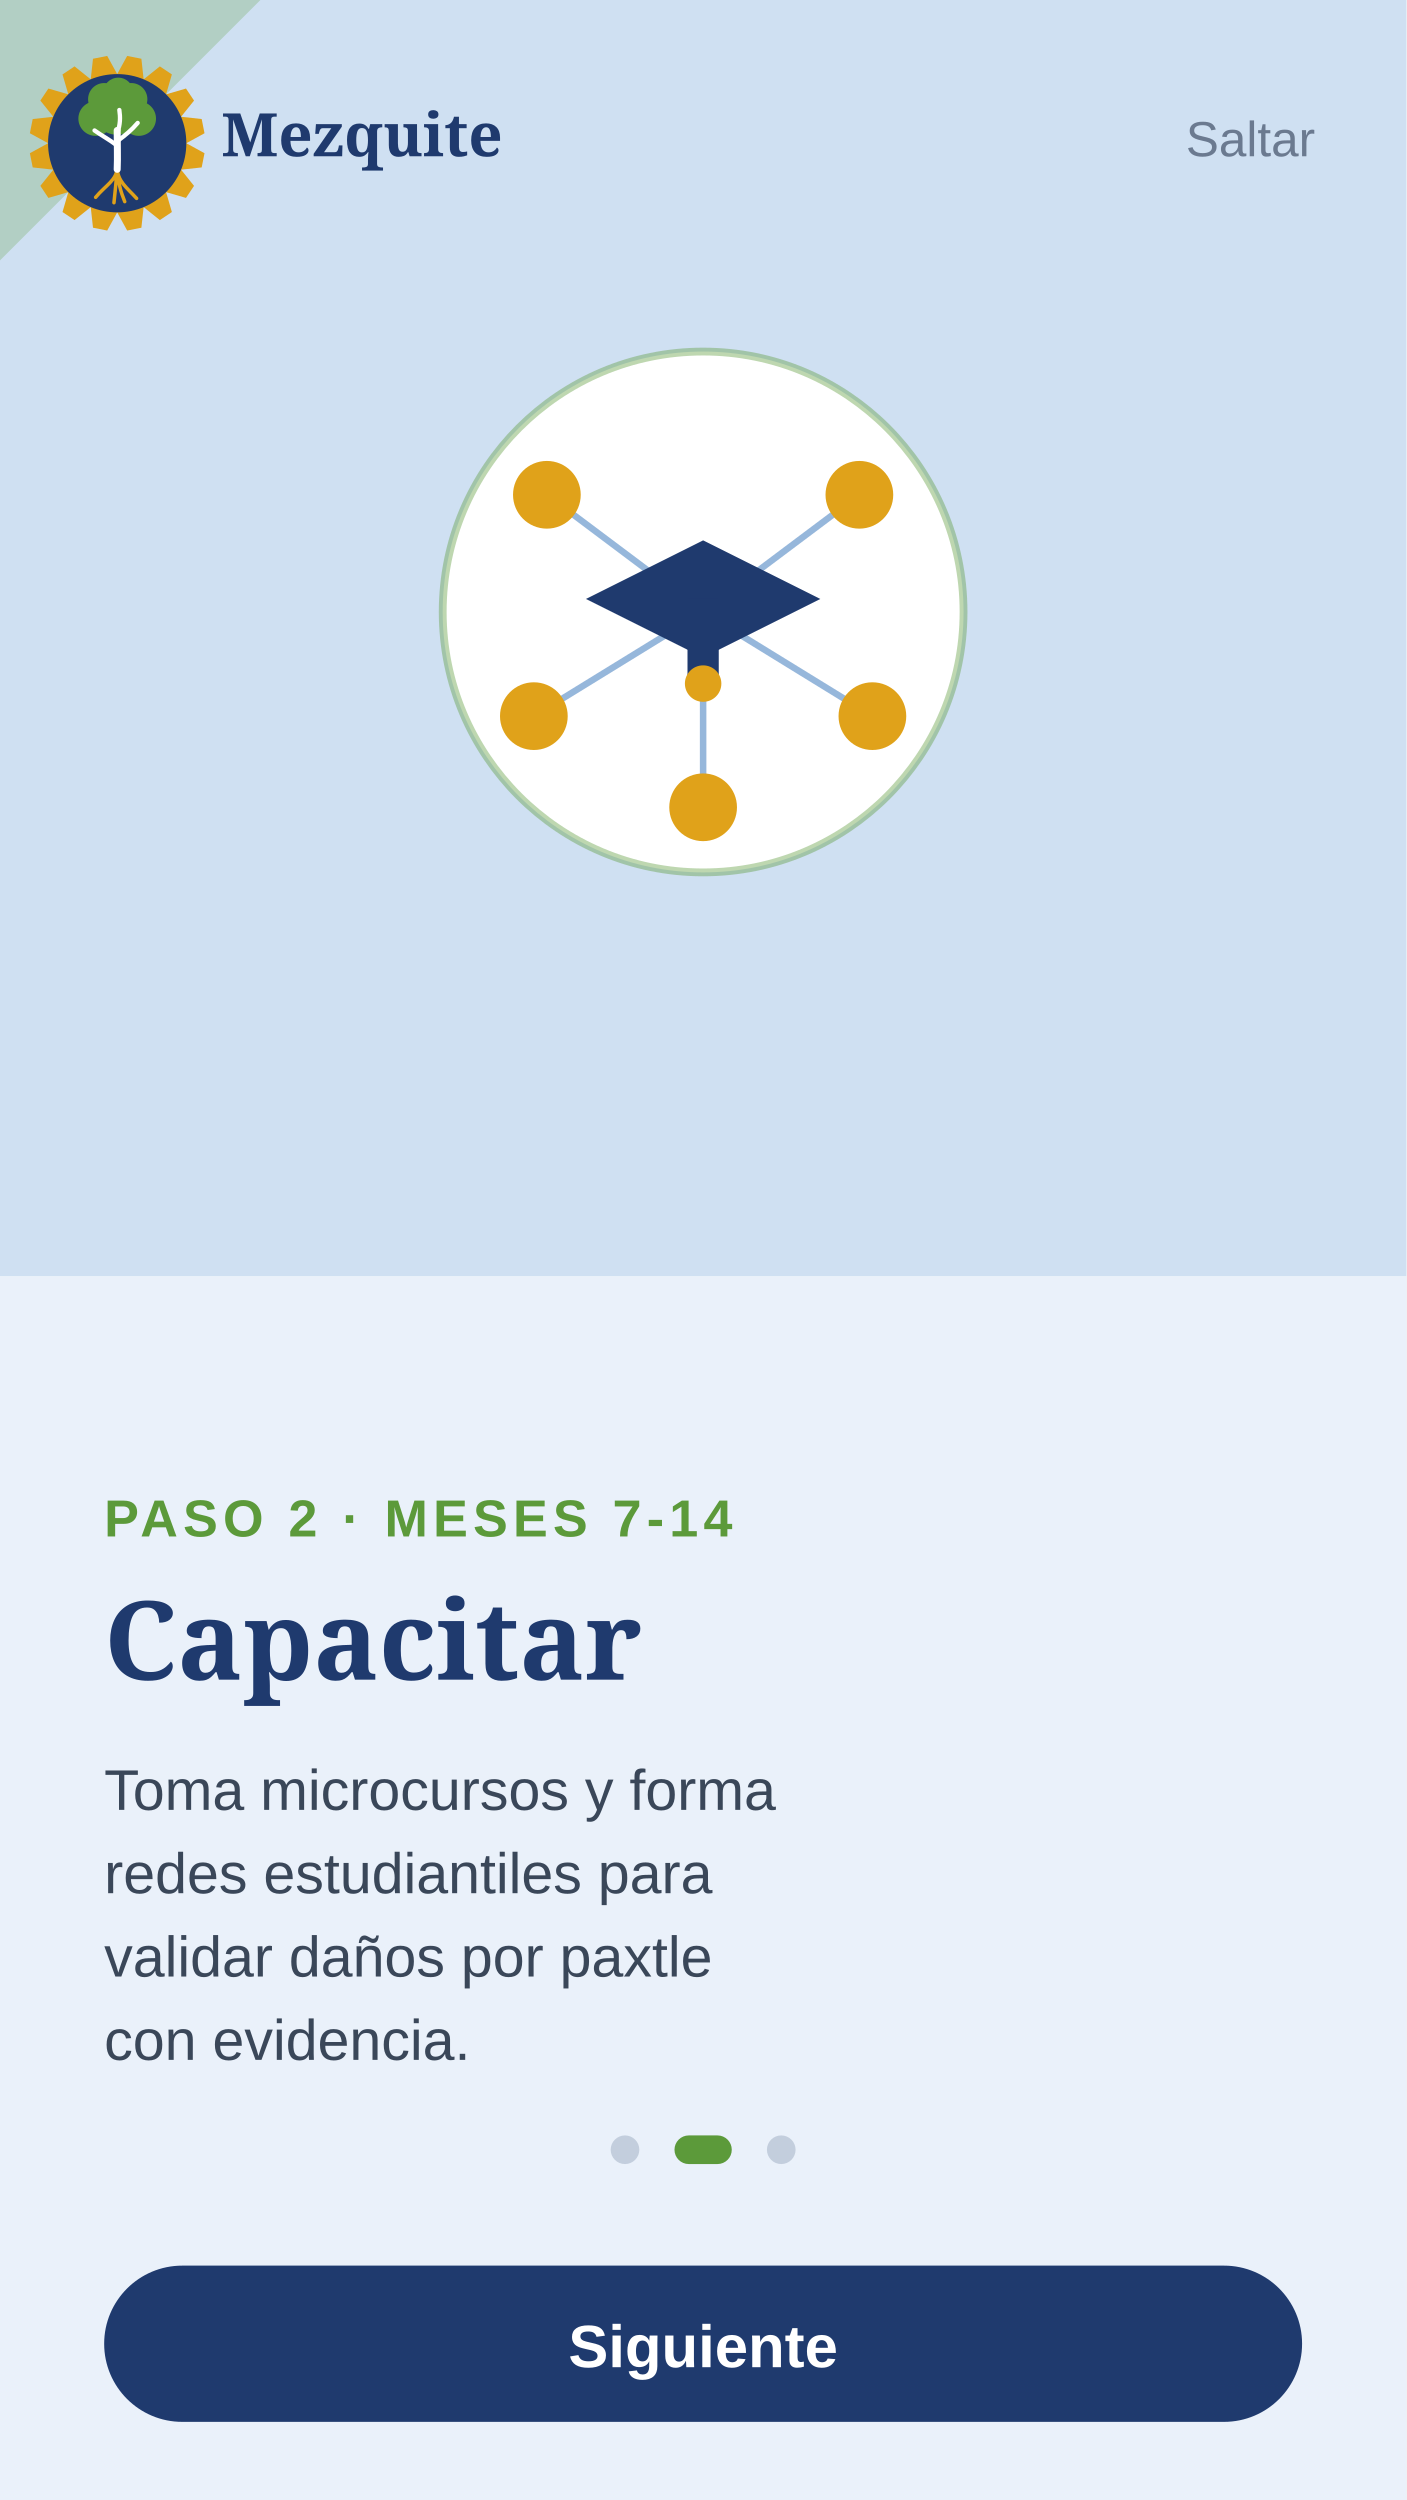
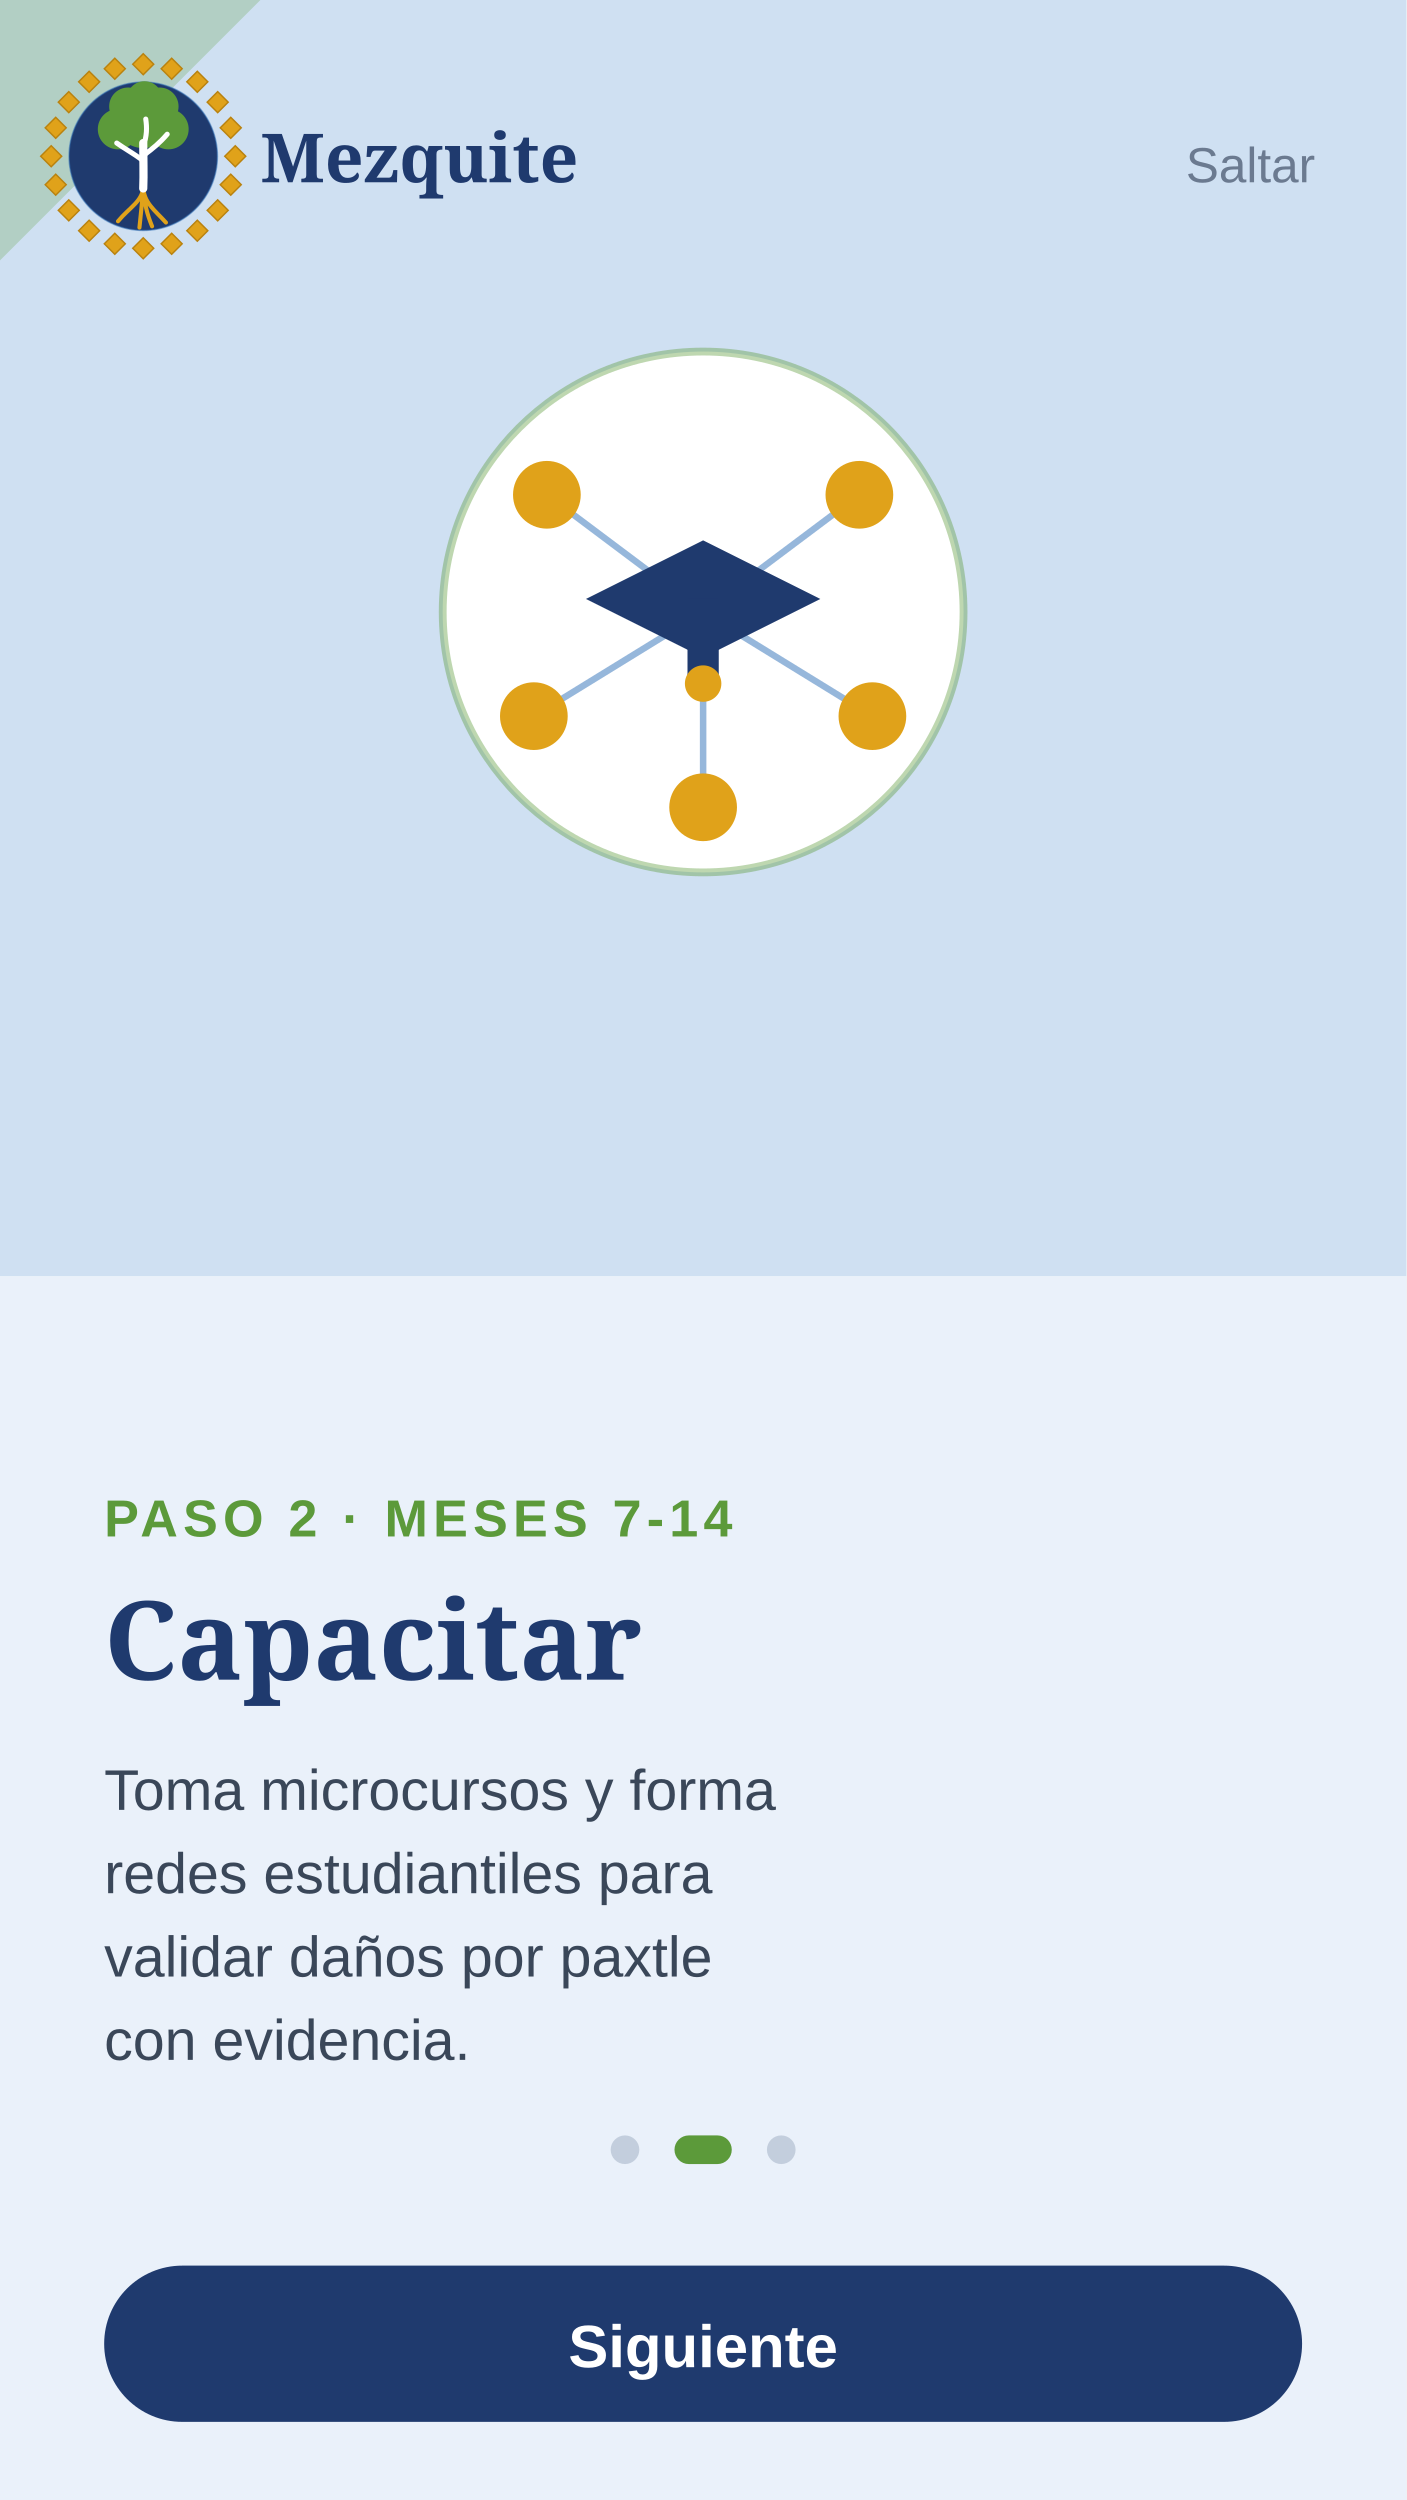
<svg xmlns="http://www.w3.org/2000/svg" viewBox="0 0 1080 1920">
  <rect width="1080" height="1920" fill="#EAF1FA" />
  <rect width="1080" height="980" fill="#CFE0F2" />
  <path d="M0 0 L200 0 L0 200 Z" fill="#5C9A3A" opacity="0.25" />
  <g transform="translate(540.0,470)">
    <circle cx="0" cy="0" r="200" fill="#FFFFFF" />
    <circle cx="0" cy="0" r="200" fill="none" stroke="#5C9A3A" stroke-width="6" opacity="0.4" />
    <line x1="0" y1="0" x2="-120" y2="-90" stroke="#2E6FB7" stroke-width="5" opacity="0.5" />
    <circle cx="-120" cy="-90" r="26" fill="#E0A21A" />
    <line x1="0" y1="0" x2="120" y2="-90" stroke="#2E6FB7" stroke-width="5" opacity="0.5" />
    <circle cx="120" cy="-90" r="26" fill="#E0A21A" />
    <line x1="0" y1="0" x2="-130" y2="80" stroke="#2E6FB7" stroke-width="5" opacity="0.5" />
    <circle cx="-130" cy="80" r="26" fill="#E0A21A" />
    <line x1="0" y1="0" x2="130" y2="80" stroke="#2E6FB7" stroke-width="5" opacity="0.5" />
    <circle cx="130" cy="80" r="26" fill="#E0A21A" />
    <line x1="0" y1="0" x2="0" y2="150" stroke="#2E6FB7" stroke-width="5" opacity="0.5" />
    <circle cx="0" cy="150" r="26" fill="#E0A21A" />
    <path d="M-90 -10 L0 -55 L90 -10 L0 35 Z" fill="#1F3A6E" />
    <rect x="-12" y="-10" width="24" height="60" fill="#1F3A6E" />
    <circle cx="0" cy="55" r="14" fill="#E0A21A" />
  </g>
-   <path d="M 143.10 110.00 L 157.06 117.67 L 154.89 128.58 L 139.06 130.32 L 149.02 142.75 L 142.84 152.00 L 127.55 147.55 L 132.00 162.84 L 122.75 169.02 L 110.32 159.06 L 108.58 174.89 L 97.67 177.06 L 90.00 163.10 L 82.33 177.06 L 71.42 174.89 L 69.68 159.06 L 57.25 169.02 L 48.00 162.84 L 52.45 147.55 L 37.16 152.00 L 30.98 142.75 L 40.94 130.32 L 25.11 128.58 L 22.94 117.67 L 36.90 110.00 L 22.94 102.33 L 25.11 91.42 L 40.94 89.68 L 30.98 77.25 L 37.16 68.00 L 52.45 72.45 L 48.00 57.16 L 57.25 50.98 L 69.68 60.94 L 71.42 45.11 L 82.33 42.94 L 90.00 56.90 L 97.67 42.94 L 108.58 45.11 L 110.32 60.94 L 122.75 50.98 L 132.00 57.16 L 127.55 72.45 L 142.84 68.00 L 149.02 77.25 L 139.06 89.68 L 154.89 91.42 L 157.06 102.33 Z" fill="#E0A21A" />
-   <circle cx="90" cy="110" r="53.1" fill="#1F3A6E" />
-   <g transform="translate(90,111.8) scale(0.414)">
+   <rect x="104.30" y="43.62" width="11.4" height="11.4" fill="#E0A21A" stroke="#B9820F" stroke-width="1.14" transform="rotate(45 110.00 49.32)" />
+   <rect x="126.14" y="47.08" width="11.4" height="11.4" fill="#E0A21A" stroke="#B9820F" stroke-width="1.14" transform="rotate(45 131.84 52.78)" />
+   <rect x="145.84" y="57.12" width="11.4" height="11.4" fill="#E0A21A" stroke="#B9820F" stroke-width="1.14" transform="rotate(45 151.54 62.82)" />
+   <rect x="161.48" y="72.76" width="11.4" height="11.4" fill="#E0A21A" stroke="#B9820F" stroke-width="1.14" transform="rotate(45 167.18 78.46)" />
+   <rect x="171.52" y="92.46" width="11.4" height="11.4" fill="#E0A21A" stroke="#B9820F" stroke-width="1.14" transform="rotate(45 177.22 98.16)" />
+   <rect x="174.98" y="114.30" width="11.4" height="11.4" fill="#E0A21A" stroke="#B9820F" stroke-width="1.14" transform="rotate(45 180.68 120.00)" />
+   <rect x="171.52" y="136.14" width="11.4" height="11.4" fill="#E0A21A" stroke="#B9820F" stroke-width="1.14" transform="rotate(45 177.22 141.84)" />
+   <rect x="161.48" y="155.84" width="11.4" height="11.4" fill="#E0A21A" stroke="#B9820F" stroke-width="1.14" transform="rotate(45 167.18 161.54)" />
+   <rect x="145.84" y="171.48" width="11.4" height="11.4" fill="#E0A21A" stroke="#B9820F" stroke-width="1.14" transform="rotate(45 151.54 177.18)" />
+   <rect x="126.14" y="181.52" width="11.4" height="11.4" fill="#E0A21A" stroke="#B9820F" stroke-width="1.14" transform="rotate(45 131.84 187.22)" />
+   <rect x="104.30" y="184.98" width="11.4" height="11.4" fill="#E0A21A" stroke="#B9820F" stroke-width="1.14" transform="rotate(45 110.00 190.68)" />
+   <rect x="82.46" y="181.52" width="11.4" height="11.4" fill="#E0A21A" stroke="#B9820F" stroke-width="1.14" transform="rotate(45 88.16 187.22)" />
+   <rect x="62.76" y="171.48" width="11.4" height="11.4" fill="#E0A21A" stroke="#B9820F" stroke-width="1.14" transform="rotate(45 68.46 177.18)" />
+   <rect x="47.12" y="155.84" width="11.4" height="11.4" fill="#E0A21A" stroke="#B9820F" stroke-width="1.14" transform="rotate(45 52.82 161.54)" />
+   <rect x="37.08" y="136.14" width="11.4" height="11.4" fill="#E0A21A" stroke="#B9820F" stroke-width="1.14" transform="rotate(45 42.78 141.84)" />
+   <rect x="33.62" y="114.30" width="11.4" height="11.4" fill="#E0A21A" stroke="#B9820F" stroke-width="1.14" transform="rotate(45 39.32 120.00)" />
+   <rect x="37.08" y="92.46" width="11.4" height="11.4" fill="#E0A21A" stroke="#B9820F" stroke-width="1.14" transform="rotate(45 42.78 98.16)" />
+   <rect x="47.12" y="72.76" width="11.4" height="11.4" fill="#E0A21A" stroke="#B9820F" stroke-width="1.14" transform="rotate(45 52.82 78.46)" />
+   <rect x="62.76" y="57.12" width="11.4" height="11.4" fill="#E0A21A" stroke="#B9820F" stroke-width="1.14" transform="rotate(45 68.46 62.82)" />
+   <rect x="82.46" y="47.08" width="11.4" height="11.4" fill="#E0A21A" stroke="#B9820F" stroke-width="1.14" transform="rotate(45 88.16 52.78)" />
+   <circle cx="110" cy="120" r="57.0" fill="#1F3A6E" />
+   <circle cx="110" cy="120" r="57.0" fill="none" stroke="#2E6FB7" stroke-width="1.14" opacity="0.5" />
+   <g transform="translate(110,123.42) scale(0.4845)">
    <circle cx="0" cy="-66" r="46" fill="#5C9A3A" />
    <circle cx="-40" cy="-50" r="32" fill="#5C9A3A" />
    <circle cx="40" cy="-50" r="32" fill="#5C9A3A" />
    <circle cx="-24" cy="-86" r="30" fill="#5C9A3A" />
    <circle cx="26" cy="-86" r="30" fill="#5C9A3A" />
    <circle cx="2" cy="-98" r="28" fill="#5C9A3A" />
-     <path d="M 0 40 C 0 64 -22 74 -40 96 M 0 40 C 0 66 18 78 36 98                M 0 40 C -2 70 -4 86 -6 106 M 0 40 C 2 70 6 84 14 104" fill="none" stroke="#E0A21A" stroke-width="6.5" stroke-linecap="round" />
+     <path d="M 0 40 C 0 64 -22 74 -40 96 M 0 40 C 0 66 18 78 36 98 M 0 40 C -2 70 -4 86 -6 106 M 0 40 C 2 70 6 84 14 104" fill="none" stroke="#E0A21A" stroke-width="6.5" stroke-linecap="round" />
    <path d="M 0 44 C 1 20 0 0 0 -28" fill="none" stroke="#FFFFFF" stroke-width="13" stroke-linecap="round" />
-     <path d="M 0 -8 C 16 -20 26 -28 38 -42 M 0 0 C -16 -12 -28 -18 -42 -28            M 0 -22 C 6 -40 6 -52 4 -66" fill="none" stroke="#FFFFFF" stroke-width="8" stroke-linecap="round" />
+     <path d="M 0 -8 C 16 -20 26 -28 38 -42 M 0 0 C -16 -12 -28 -18 -42 -28 M 0 -22 C 6 -40 6 -52 4 -66" fill="none" stroke="#FFFFFF" stroke-width="8" stroke-linecap="round" />
  </g>
-   <text x="170" y="120" font-family="Georgia, serif" font-size="46" font-weight="700" fill="#1F3A6E">Mezquite</text>
-   <text x="1010" y="120" text-anchor="end" font-family="Arial, Helvetica, sans-serif" font-size="38" fill="#6B7A90">Saltar</text>
+   <text x="200" y="140" font-family="Georgia, serif" font-size="52" font-weight="700" fill="#1F3A6E">Mezquite</text>
+   <text x="1010" y="140" text-anchor="end" font-family="Arial, Helvetica, sans-serif" font-size="38" fill="#6B7A90">Saltar</text>
  <text x="80" y="1180" font-family="Arial, Helvetica, sans-serif" font-size="40" letter-spacing="4" font-weight="700" fill="#5C9A3A">PASO 2 · MESES 7-14</text>
  <text x="80" y="1290" font-family="Georgia, serif" font-size="84" font-weight="700" fill="#1F3A6E">Capacitar</text>
  <text x="80" y="1390" font-family="Arial, Helvetica, sans-serif" font-size="44" fill="#3A4759">Toma microcursos y forma</text>
  <text x="80" y="1454" font-family="Arial, Helvetica, sans-serif" font-size="44" fill="#3A4759">redes estudiantiles para</text>
  <text x="80" y="1518" font-family="Arial, Helvetica, sans-serif" font-size="44" fill="#3A4759">validar daños por paxtle</text>
  <text x="80" y="1582" font-family="Arial, Helvetica, sans-serif" font-size="44" fill="#3A4759">con evidencia.</text>
  <rect x="469.0" y="1640" width="22" height="22" rx="11" fill="#C3CEDD" />
  <rect x="518.0" y="1640" width="44" height="22" rx="11" fill="#5C9A3A" />
  <rect x="589.0" y="1640" width="22" height="22" rx="11" fill="#C3CEDD" />
  <rect x="80" y="1740" width="920" height="120" rx="60" fill="#1F3A6E" />
  <text x="540.0" y="1818" text-anchor="middle" font-family="Arial, Helvetica, sans-serif" font-size="46" font-weight="700" fill="#FFFFFF">Siguiente</text>
</svg>
